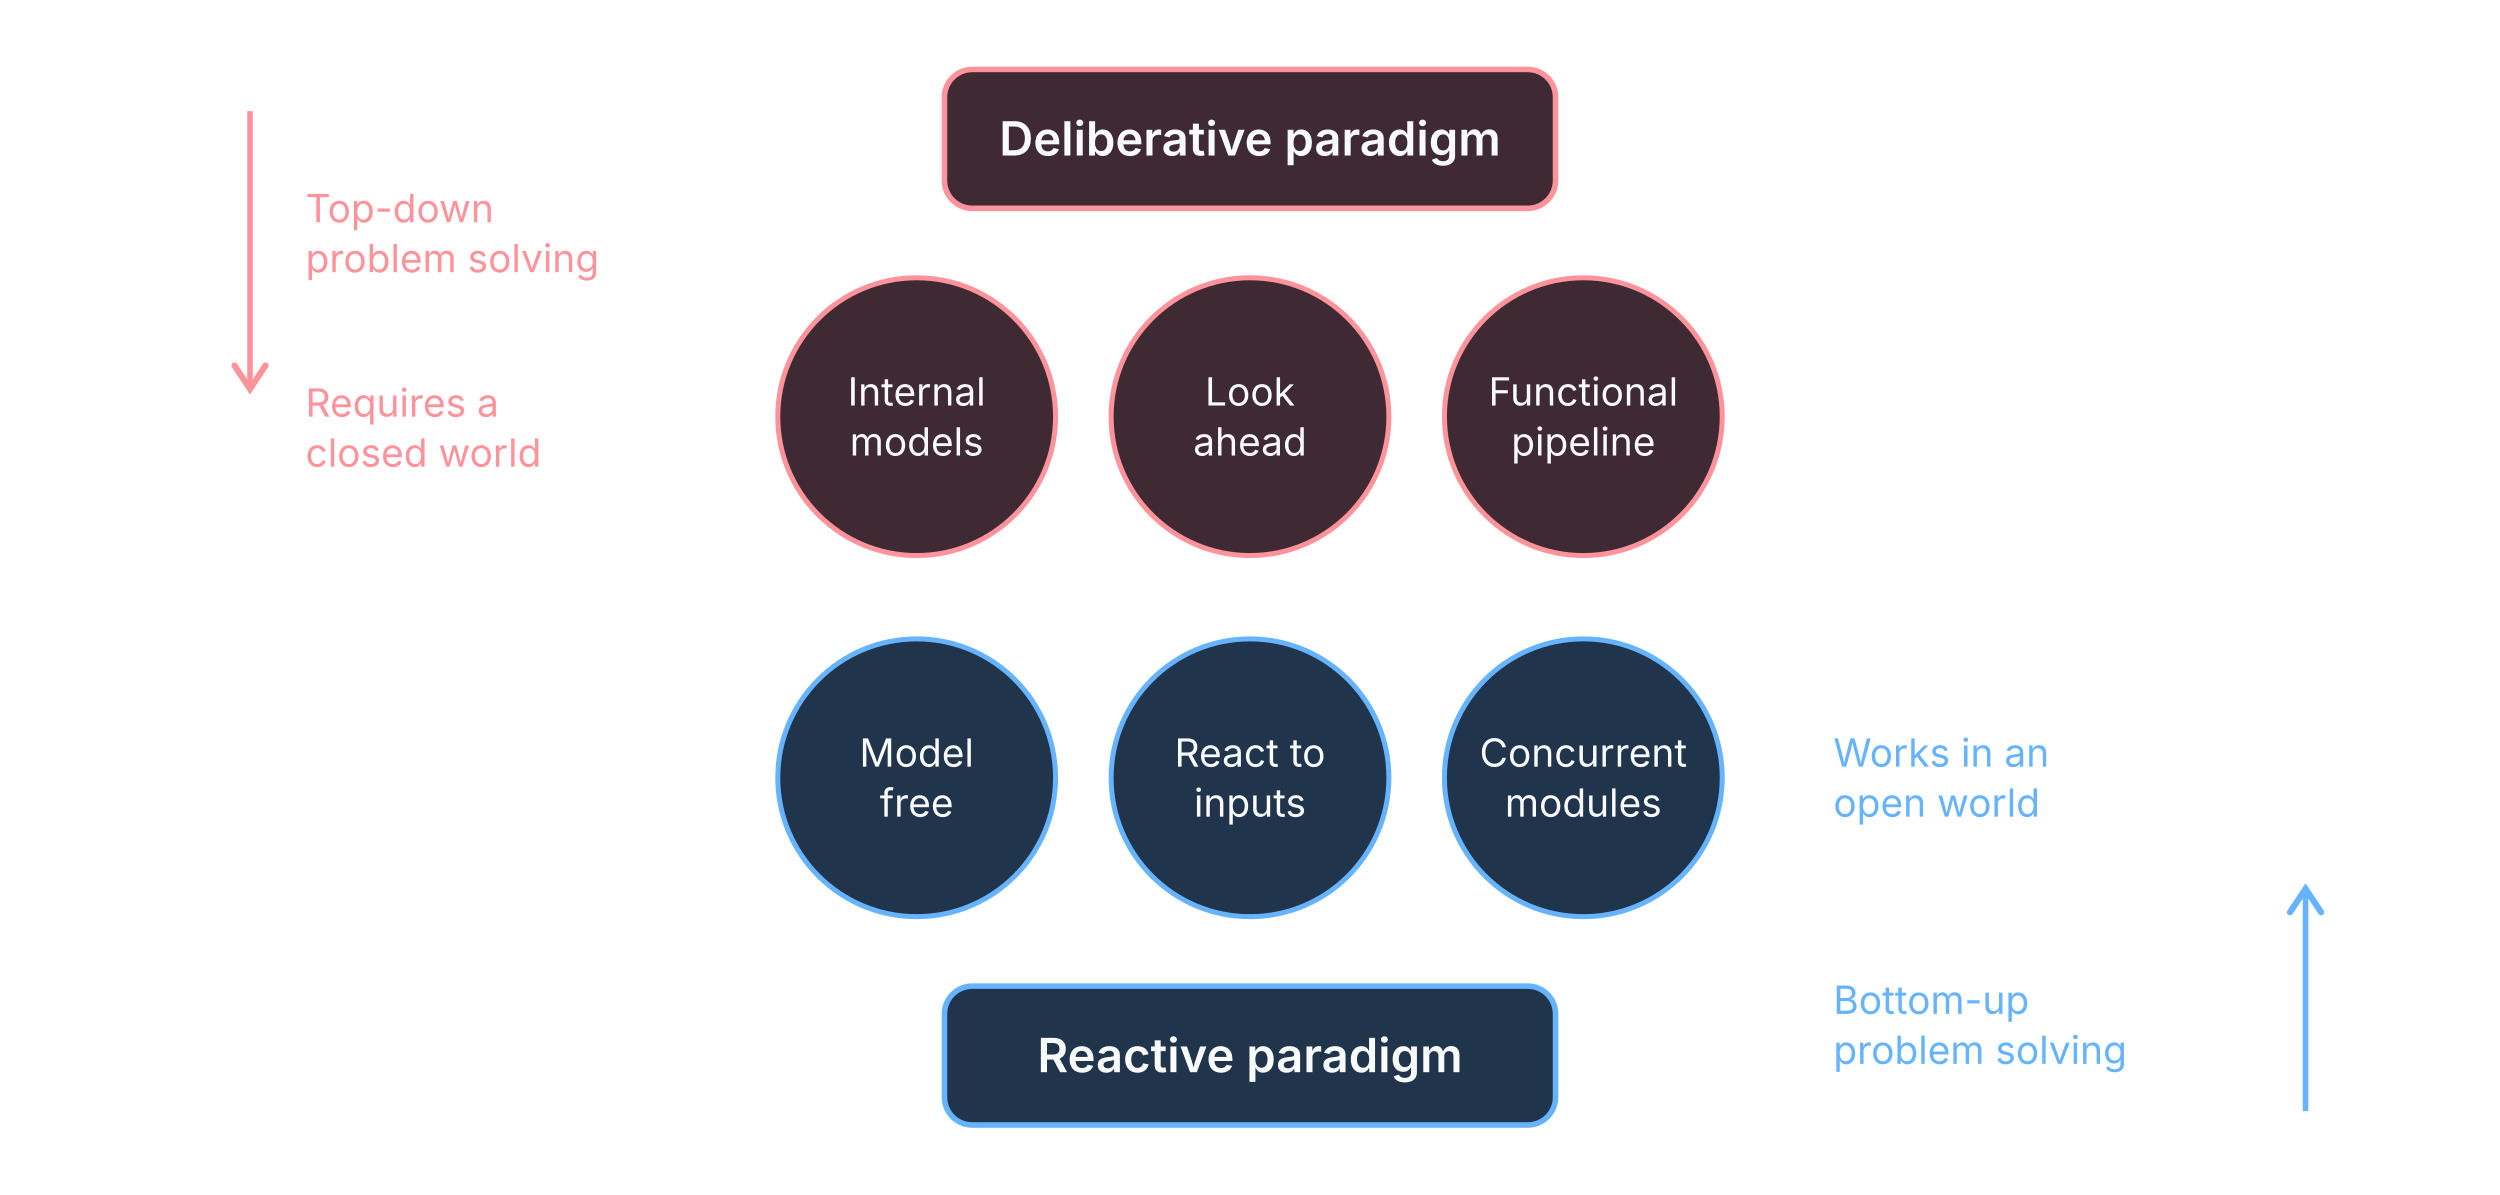
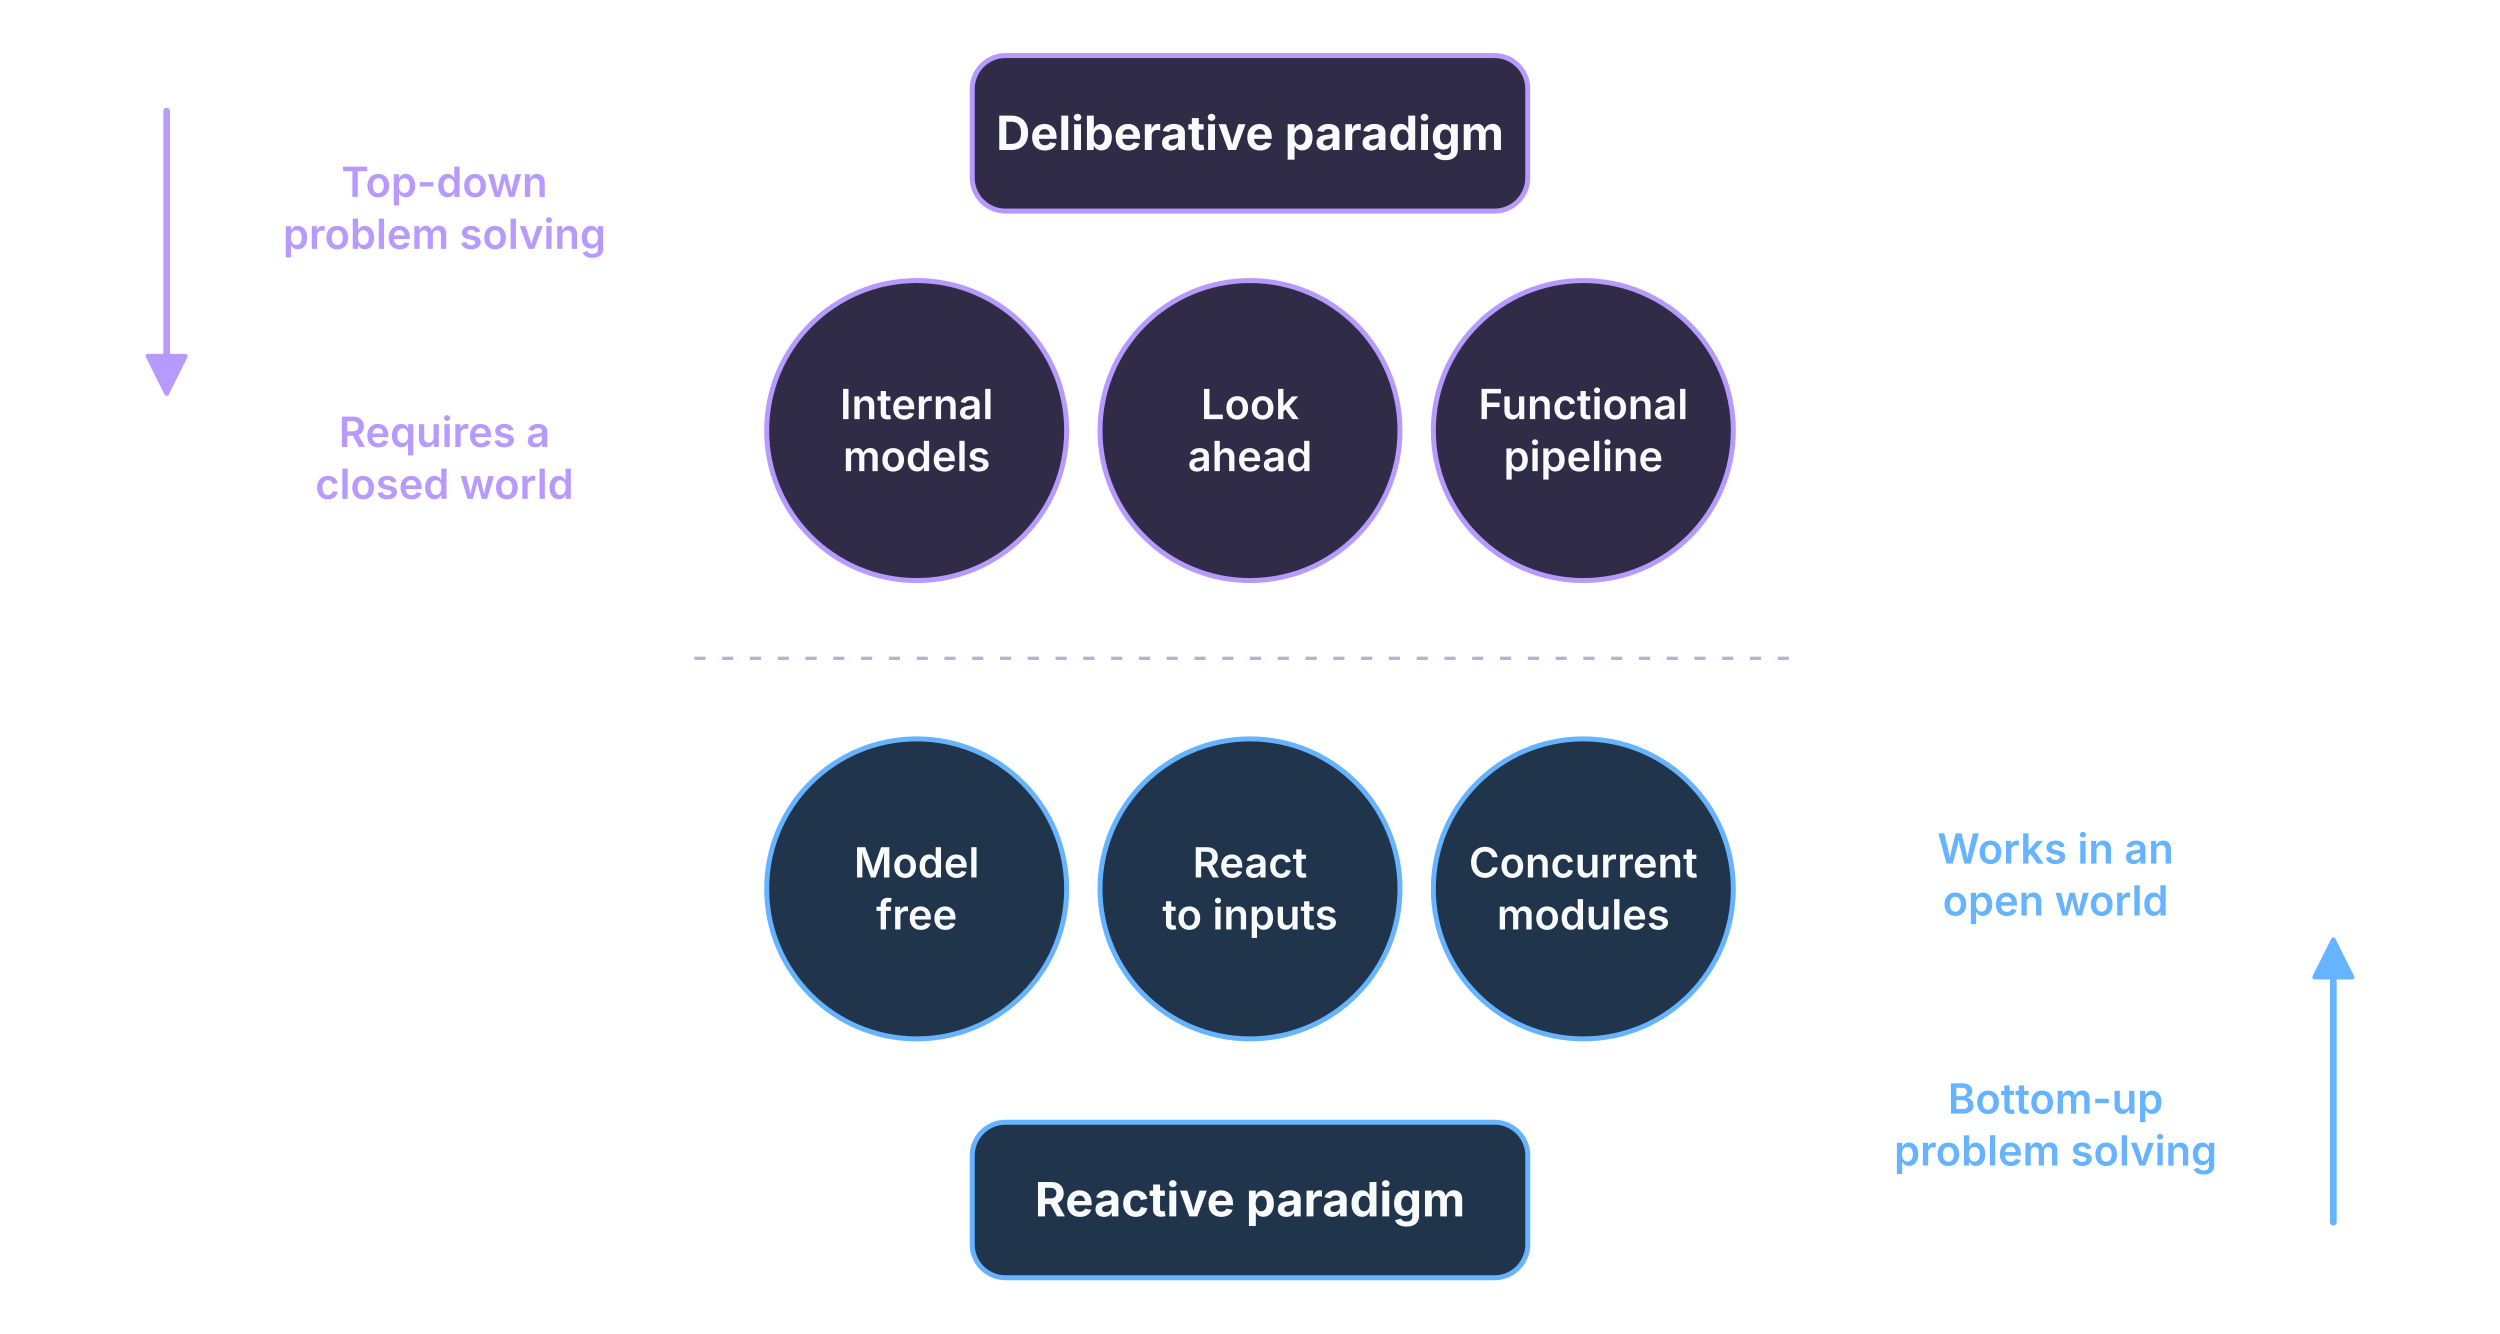
- <svg xmlns="http://www.w3.org/2000/svg" width="100%" viewBox="0 0 900 430" role="img">
+ <svg xmlns="http://www.w3.org/2000/svg" width="100%" viewBox="0 0 900 480" role="img">
  <defs>
-     <marker id="mw" viewBox="0 0 10 10" refX="8" refY="5" markerWidth="7" markerHeight="7" orient="auto-start-reverse">
-       <path d="M2 1L8 5L2 9" fill="none" stroke="#f8fafc" stroke-width="1.6" stroke-linecap="round" />
+     <marker id="ar-w" viewBox="0 0 10 10" refX="8" refY="5" markerWidth="7" markerHeight="7" orient="auto-start-reverse">
+       <path d="M1 1L9 5L1 9z" fill="#f8fafc" stroke="#f8fafc" stroke-width="1" stroke-linejoin="round" />
    </marker>
-     <marker id="mb" viewBox="0 0 10 10" refX="8" refY="5" markerWidth="7" markerHeight="7" orient="auto-start-reverse">
-       <path d="M2 1L8 5L2 9" fill="none" stroke="#66b3ff" stroke-width="1.6" stroke-linecap="round" />
+     <marker id="ar-b" viewBox="0 0 10 10" refX="8" refY="5" markerWidth="7" markerHeight="7" orient="auto-start-reverse">
+       <path d="M1 1L9 5L1 9z" fill="#66b3ff" stroke="#66b3ff" stroke-width="1" stroke-linejoin="round" />
    </marker>
-     <marker id="mt" viewBox="0 0 10 10" refX="8" refY="5" markerWidth="7" markerHeight="7" orient="auto-start-reverse">
-       <path d="M2 1L8 5L2 9" fill="none" stroke="#5ad4b5" stroke-width="1.6" stroke-linecap="round" />
+     <marker id="ar-v" viewBox="0 0 10 10" refX="8" refY="5" markerWidth="7" markerHeight="7" orient="auto-start-reverse">
+       <path d="M1 1L9 5L1 9z" fill="#b89aff" stroke="#b89aff" stroke-width="1" stroke-linejoin="round" />
    </marker>
-     <marker id="mv" viewBox="0 0 10 10" refX="8" refY="5" markerWidth="7" markerHeight="7" orient="auto-start-reverse">
-       <path d="M2 1L8 5L2 9" fill="none" stroke="#b89aff" stroke-width="1.6" stroke-linecap="round" />
+     <marker id="ar-t" viewBox="0 0 10 10" refX="8" refY="5" markerWidth="7" markerHeight="7" orient="auto-start-reverse">
+       <path d="M1 1L9 5L1 9z" fill="#5ad4b5" stroke="#5ad4b5" stroke-width="1" stroke-linejoin="round" />
    </marker>
-     <marker id="ma" viewBox="0 0 10 10" refX="8" refY="5" markerWidth="7" markerHeight="7" orient="auto-start-reverse">
-       <path d="M2 1L8 5L2 9" fill="none" stroke="#ffc778" stroke-width="1.6" stroke-linecap="round" />
+     <marker id="ar-a" viewBox="0 0 10 10" refX="8" refY="5" markerWidth="7" markerHeight="7" orient="auto-start-reverse">
+       <path d="M1 1L9 5L1 9z" fill="#ffc778" stroke="#ffc778" stroke-width="1" stroke-linejoin="round" />
    </marker>
-     <marker id="mc" viewBox="0 0 10 10" refX="8" refY="5" markerWidth="7" markerHeight="7" orient="auto-start-reverse">
-       <path d="M2 1L8 5L2 9" fill="none" stroke="#ff939b" stroke-width="1.6" stroke-linecap="round" />
+     <marker id="ar-m" viewBox="0 0 10 10" refX="8" refY="5" markerWidth="7" markerHeight="7" orient="auto-start-reverse">
+       <path d="M1 1L9 5L1 9z" fill="#adb9cb" stroke="#adb9cb" stroke-width="1" stroke-linejoin="round" />
+     </marker>
+     <marker id="ar-c" viewBox="0 0 10 10" refX="8" refY="5" markerWidth="7" markerHeight="7" orient="auto-start-reverse">
+       <path d="M1 1L9 5L1 9z" fill="#ff939b" stroke="#ff939b" stroke-width="1" stroke-linejoin="round" />
    </marker>
  </defs>
-   <g font-family="Inter, ui-sans-serif, system-ui, -apple-system, BlinkMacSystemFont, Segoe UI, sans-serif">
-     <rect x="340" y="25" width="220" height="50" rx="10" fill="#3f2a33" stroke="#ff939b" stroke-width="2" />
-     <text x="450" y="56" text-anchor="middle" font-size="17" font-weight="600" fill="#f8fafc">Deliberative paradigm</text>
-     <g fill="#3f2a33" stroke="#ff939b" stroke-width="1.8">
-       <circle cx="330" cy="150" r="50" />
-       <circle cx="450" cy="150" r="50" />
-       <circle cx="570" cy="150" r="50" />
-     </g>
-     <g font-size="14" fill="#f8fafc" text-anchor="middle">
-       <text x="330" y="146">Internal</text>
-       <text x="330" y="164">models</text>
-       <text x="450" y="146">Look</text>
-       <text x="450" y="164">ahead</text>
-       <text x="570" y="146">Functional</text>
-       <text x="570" y="164">pipeline</text>
-     </g>
-     <g fill="#20344c" stroke="#66b3ff" stroke-width="1.8">
-       <circle cx="330" cy="280" r="50" />
-       <circle cx="450" cy="280" r="50" />
-       <circle cx="570" cy="280" r="50" />
-     </g>
-     <g font-size="14" fill="#f8fafc" text-anchor="middle">
-       <text x="330" y="276">Model</text>
-       <text x="330" y="294">free</text>
-       <text x="450" y="276">React to</text>
-       <text x="450" y="294">inputs</text>
-       <text x="570" y="276">Concurrent</text>
-       <text x="570" y="294">modules</text>
-     </g>
-     <rect x="340" y="355" width="220" height="50" rx="10" fill="#20344c" stroke="#66b3ff" stroke-width="2" />
-     <text x="450" y="386" text-anchor="middle" font-size="17" font-weight="600" fill="#f8fafc">Reactive paradigm</text>
-     <line x1="90" y1="40" x2="90" y2="140" stroke="#ff939b" stroke-width="2" marker-end="url(#mc)" />
-     <text x="110" y="80" font-size="14" fill="#ff939b">Top-down</text>
-     <text x="110" y="98" font-size="14" fill="#ff939b">problem solving</text>
-     <text x="110" y="150" font-size="14" fill="#ff939b">Requires a</text>
-     <text x="110" y="168" font-size="14" fill="#ff939b">closed world</text>
-     <text x="660" y="276" font-size="14" fill="#66b3ff">Works in an</text>
-     <text x="660" y="294" font-size="14" fill="#66b3ff">open world</text>
-     <line x1="830" y1="400" x2="830" y2="320" stroke="#66b3ff" stroke-width="2" marker-end="url(#mb)" />
-     <text x="660" y="365" font-size="14" fill="#66b3ff">Bottom-up</text>
-     <text x="660" y="383" font-size="14" fill="#66b3ff">problem solving</text>
-   </g>
+   <rect x="350" y="20" width="200" height="56" rx="12" fill="#302b46" stroke="#b89aff" stroke-width="1.8" vector-effect="non-scaling-stroke" />
+   <text x="450.0" y="54.0" font-family="Inter, ui-sans-serif, system-ui, -apple-system, BlinkMacSystemFont, Segoe UI, sans-serif" font-size="17" font-weight="700" fill="#f8fafc" text-anchor="middle">Deliberative paradigm</text>
+   <circle cx="330" cy="155" r="54" fill="#302b46" stroke="#b89aff" stroke-width="1.8" vector-effect="non-scaling-stroke" />
+   <text x="330" y="150.9" font-family="Inter, ui-sans-serif, system-ui, -apple-system, BlinkMacSystemFont, Segoe UI, sans-serif" font-size="15" font-weight="600" fill="#f8fafc" text-anchor="middle">Internal</text>
+   <text x="330" y="169.6" font-family="Inter, ui-sans-serif, system-ui, -apple-system, BlinkMacSystemFont, Segoe UI, sans-serif" font-size="15" font-weight="600" fill="#f8fafc" text-anchor="middle">models</text>
+   <circle cx="450" cy="155" r="54" fill="#302b46" stroke="#b89aff" stroke-width="1.8" vector-effect="non-scaling-stroke" />
+   <text x="450" y="150.9" font-family="Inter, ui-sans-serif, system-ui, -apple-system, BlinkMacSystemFont, Segoe UI, sans-serif" font-size="15" font-weight="600" fill="#f8fafc" text-anchor="middle">Look</text>
+   <text x="450" y="169.6" font-family="Inter, ui-sans-serif, system-ui, -apple-system, BlinkMacSystemFont, Segoe UI, sans-serif" font-size="15" font-weight="600" fill="#f8fafc" text-anchor="middle">ahead</text>
+   <circle cx="570" cy="155" r="54" fill="#302b46" stroke="#b89aff" stroke-width="1.8" vector-effect="non-scaling-stroke" />
+   <text x="570" y="150.9" font-family="Inter, ui-sans-serif, system-ui, -apple-system, BlinkMacSystemFont, Segoe UI, sans-serif" font-size="15" font-weight="600" fill="#f8fafc" text-anchor="middle">Functional</text>
+   <text x="570" y="169.6" font-family="Inter, ui-sans-serif, system-ui, -apple-system, BlinkMacSystemFont, Segoe UI, sans-serif" font-size="15" font-weight="600" fill="#f8fafc" text-anchor="middle">pipeline</text>
+   <circle cx="330" cy="320" r="54" fill="#20344c" stroke="#66b3ff" stroke-width="1.8" vector-effect="non-scaling-stroke" />
+   <text x="330" y="315.9" font-family="Inter, ui-sans-serif, system-ui, -apple-system, BlinkMacSystemFont, Segoe UI, sans-serif" font-size="15" font-weight="600" fill="#f8fafc" text-anchor="middle">Model</text>
+   <text x="330" y="334.6" font-family="Inter, ui-sans-serif, system-ui, -apple-system, BlinkMacSystemFont, Segoe UI, sans-serif" font-size="15" font-weight="600" fill="#f8fafc" text-anchor="middle">free</text>
+   <circle cx="450" cy="320" r="54" fill="#20344c" stroke="#66b3ff" stroke-width="1.8" vector-effect="non-scaling-stroke" />
+   <text x="450" y="315.9" font-family="Inter, ui-sans-serif, system-ui, -apple-system, BlinkMacSystemFont, Segoe UI, sans-serif" font-size="15" font-weight="600" fill="#f8fafc" text-anchor="middle">React</text>
+   <text x="450" y="334.6" font-family="Inter, ui-sans-serif, system-ui, -apple-system, BlinkMacSystemFont, Segoe UI, sans-serif" font-size="15" font-weight="600" fill="#f8fafc" text-anchor="middle">to inputs</text>
+   <circle cx="570" cy="320" r="54" fill="#20344c" stroke="#66b3ff" stroke-width="1.8" vector-effect="non-scaling-stroke" />
+   <text x="570" y="315.9" font-family="Inter, ui-sans-serif, system-ui, -apple-system, BlinkMacSystemFont, Segoe UI, sans-serif" font-size="15" font-weight="600" fill="#f8fafc" text-anchor="middle">Concurrent</text>
+   <text x="570" y="334.6" font-family="Inter, ui-sans-serif, system-ui, -apple-system, BlinkMacSystemFont, Segoe UI, sans-serif" font-size="15" font-weight="600" fill="#f8fafc" text-anchor="middle">modules</text>
+   <rect x="350" y="404" width="200" height="56" rx="12" fill="#20344c" stroke="#66b3ff" stroke-width="1.8" vector-effect="non-scaling-stroke" />
+   <text x="450.0" y="437.9" font-family="Inter, ui-sans-serif, system-ui, -apple-system, BlinkMacSystemFont, Segoe UI, sans-serif" font-size="17" font-weight="700" fill="#f8fafc" text-anchor="middle">Reactive paradigm</text>
+   <path d="M60 40 L60 140" fill="none" stroke="#b89aff" stroke-width="2.4" stroke-linejoin="round" stroke-linecap="round" vector-effect="non-scaling-stroke" marker-end="url(#ar-v)" />
+   <text x="160" y="70.9" font-family="Inter, ui-sans-serif, system-ui, -apple-system, BlinkMacSystemFont, Segoe UI, sans-serif" font-size="15" font-weight="600" fill="#b89aff" text-anchor="middle">Top-down</text>
+   <text x="160" y="89.6" font-family="Inter, ui-sans-serif, system-ui, -apple-system, BlinkMacSystemFont, Segoe UI, sans-serif" font-size="15" font-weight="600" fill="#b89aff" text-anchor="middle">problem solving</text>
+   <text x="160" y="160.9" font-family="Inter, ui-sans-serif, system-ui, -apple-system, BlinkMacSystemFont, Segoe UI, sans-serif" font-size="15" font-weight="600" fill="#b89aff" text-anchor="middle">Requires a</text>
+   <text x="160" y="179.6" font-family="Inter, ui-sans-serif, system-ui, -apple-system, BlinkMacSystemFont, Segoe UI, sans-serif" font-size="15" font-weight="600" fill="#b89aff" text-anchor="middle">closed world</text>
+   <path d="M840 440 L840 340" fill="none" stroke="#66b3ff" stroke-width="2.4" stroke-linejoin="round" stroke-linecap="round" vector-effect="non-scaling-stroke" marker-end="url(#ar-b)" />
+   <text x="740" y="400.9" font-family="Inter, ui-sans-serif, system-ui, -apple-system, BlinkMacSystemFont, Segoe UI, sans-serif" font-size="15" font-weight="600" fill="#66b3ff" text-anchor="middle">Bottom-up</text>
+   <text x="740" y="419.6" font-family="Inter, ui-sans-serif, system-ui, -apple-system, BlinkMacSystemFont, Segoe UI, sans-serif" font-size="15" font-weight="600" fill="#66b3ff" text-anchor="middle">problem solving</text>
+   <text x="740" y="310.9" font-family="Inter, ui-sans-serif, system-ui, -apple-system, BlinkMacSystemFont, Segoe UI, sans-serif" font-size="15" font-weight="600" fill="#66b3ff" text-anchor="middle">Works in an</text>
+   <text x="740" y="329.6" font-family="Inter, ui-sans-serif, system-ui, -apple-system, BlinkMacSystemFont, Segoe UI, sans-serif" font-size="15" font-weight="600" fill="#66b3ff" text-anchor="middle">open world</text>
+   <line x1="250" y1="237" x2="650" y2="237" stroke="#adb9cb" stroke-width="1.2" stroke-dasharray="4 6" vector-effect="non-scaling-stroke" />
</svg>
